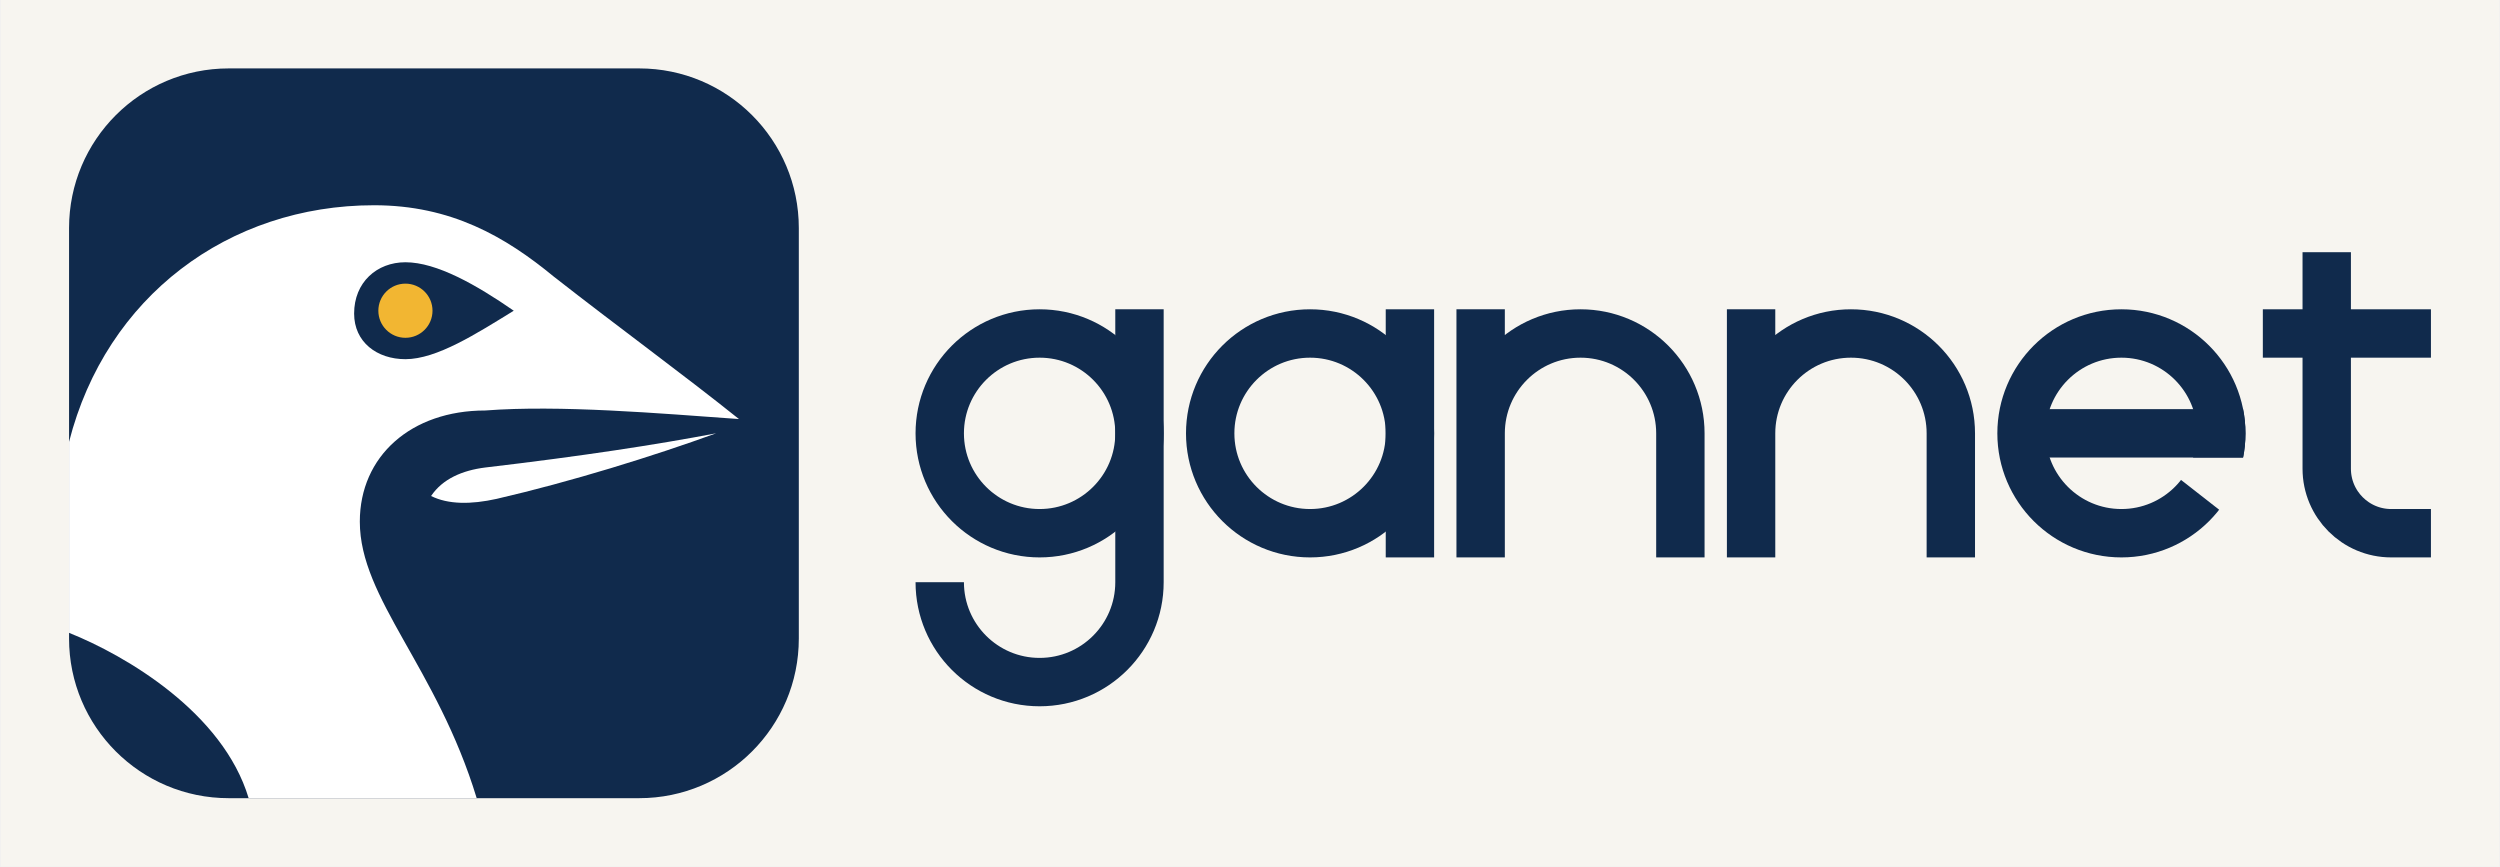
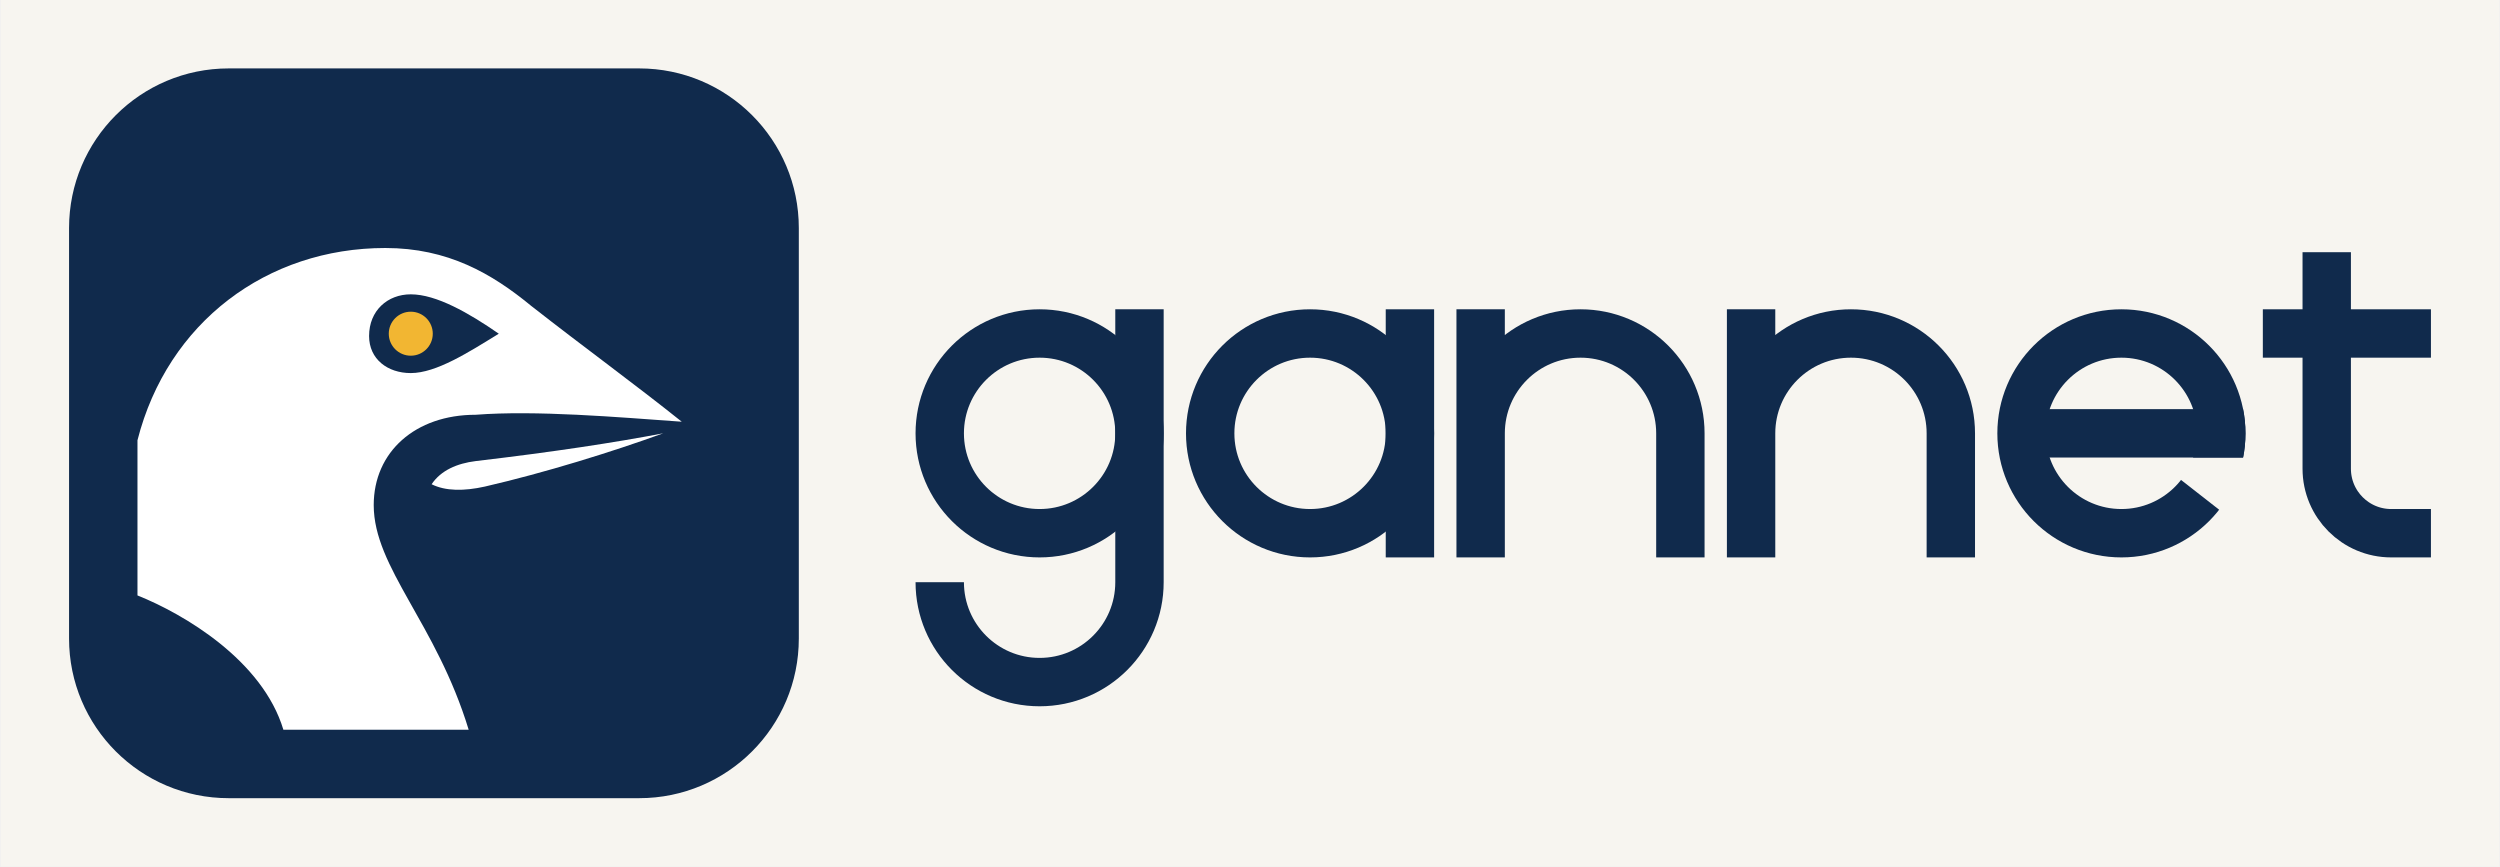
<svg xmlns="http://www.w3.org/2000/svg" viewBox="-48 -48 1753.1 608" width="877" height="304" role="img" aria-label="gannet">
  <rect x="-48" y="-48" width="1753.1" height="608" fill="#F7F5F0" />
  <defs>
    <clipPath id="lt">
-       <rect width="512" height="512" rx="112" />
+       <path d="M48 112 A64 64 0 0 1 112 48 H400 A64 64 0 0 1 464 112 V464 H48 Z" />
    </clipPath>
  </defs>
  <rect width="512" height="512" rx="112" fill="#102A4C" />
  <g clip-path="url(#lt)">
-     <path d="M0 262 C26 160 112 96 214 96 C268 96 306 118 340 146 C386 182 430 214 470 246 C414 242 344 236 292 240 C240 240 204 272 204 318 C204 372 258 420 286 512 L126 512 C108 452 40 412 0 396 Z" fill="#FFFFFF" />
-     <path d="M254 300 C262 288 276 282 292 280 C360 272 412 264 454 256 C410 272 352 290 300 302 C282 306 266 306 254 300 Z" fill="#FFFFFF" />
-     <path d="M200 172 C200 150 216 136 236 136 C258 136 286 152 312 170 C286 186 258 204 236 204 C216 204 200 192 200 172 Z" fill="#102A4C" />
-     <circle cx="236" cy="170" r="19" fill="#F2B632" />
+     <g transform="translate(48 48) scale(0.8125)">
+       <path d="M0 262 C26 160 112 96 214 96 C268 96 306 118 340 146 C386 182 430 214 470 246 C414 242 344 236 292 240 C240 240 204 272 204 318 C204 372 258 420 286 512 L126 512 C108 452 40 412 0 396 Z" fill="#FFFFFF" />
+       <path d="M254 300 C262 288 276 282 292 280 C360 272 412 264 454 256 C410 272 352 290 300 302 C282 306 266 306 254 300 Z" fill="#FFFFFF" />
+       <path d="M200 172 C200 150 216 136 236 136 C258 136 286 152 312 170 C286 186 258 204 236 204 C216 204 200 192 200 172 Z" fill="#102A4C" />
+       <circle cx="236" cy="170" r="19" fill="#F2B632" />
+     </g>
  </g>
  <g transform="translate(593.9 169.0) scale(1.7408)">
    <g fill="none" stroke="#102A4C" stroke-width="19.5" stroke-linecap="butt">
      <circle cx="50.0" cy="50.0" r="40.25" />
      <path d="M90.25 0 V110.0 A40.25 40.25 0 0 1 9.75 110.0" />
      <circle cx="159.0" cy="50.0" r="40.25" />
      <path d="M199.25 0 V100.0" />
      <path d="M227.75 0 V100.0 M227.75 50.0 A40.25 40.25 0 0 1 308.25 50.0 V100.0" />
      <path d="M336.75 0 V100.0 M336.75 50.0 A40.25 40.25 0 0 1 417.25 50.0 V100.0" />
      <mask id="e-open" maskUnits="userSpaceOnUse" x="386.0" y="-100.0" width="300.0" height="300.0">
        <rect x="386.0" y="-100.0" width="300.0" height="300.0" fill="#fff" stroke="none" />
        <polygon points="486.0,59.75 586.0,59.75 586.0,128.13 486.0,50.0" fill="#000" stroke="none" />
      </mask>
      <clipPath id="e-bar">
        <circle cx="486.0" cy="50.0" r="50.0" />
      </clipPath>
      <circle cx="486.0" cy="50.0" r="40.25" mask="url(#e-open)" />
      <path d="M445.75 50.0 H536.0" clip-path="url(#e-bar)" />
      <path d="M568.75 -23 V64.25 A26 26 0 0 0 594.75 90.25 H610.75" />
      <path d="M543.0 9.75 H610.75" />
    </g>
  </g>
</svg>
